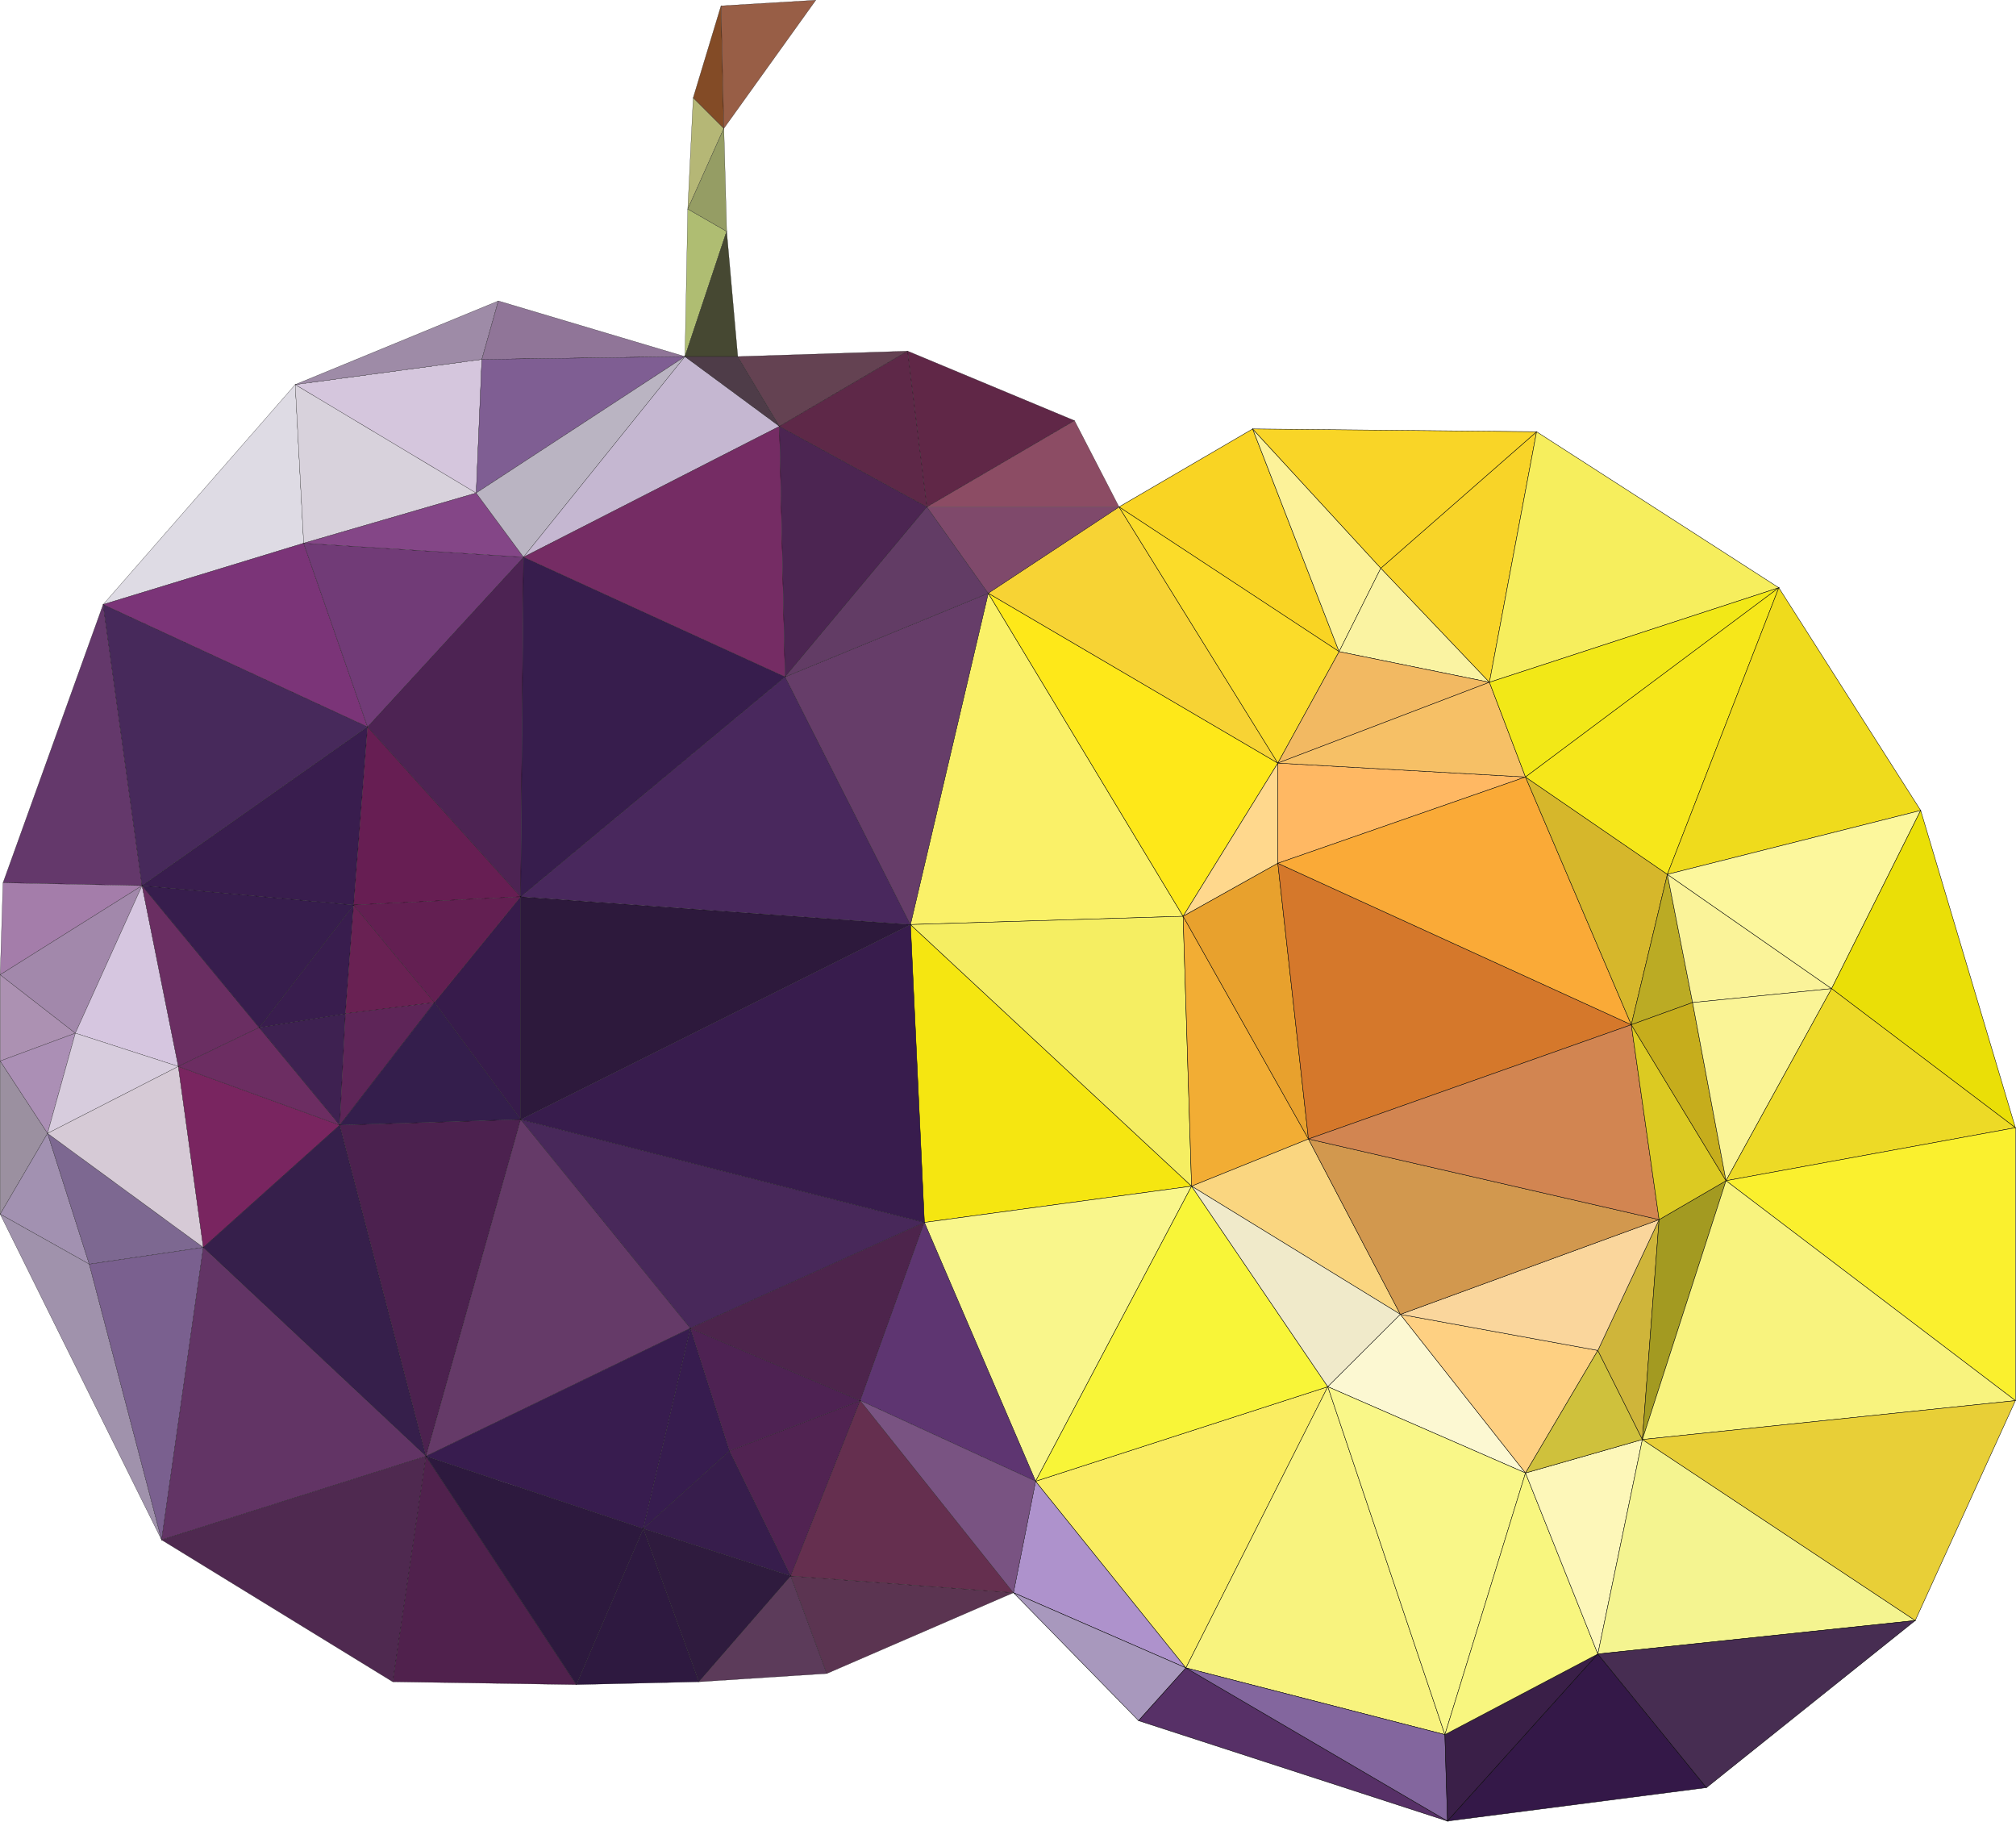
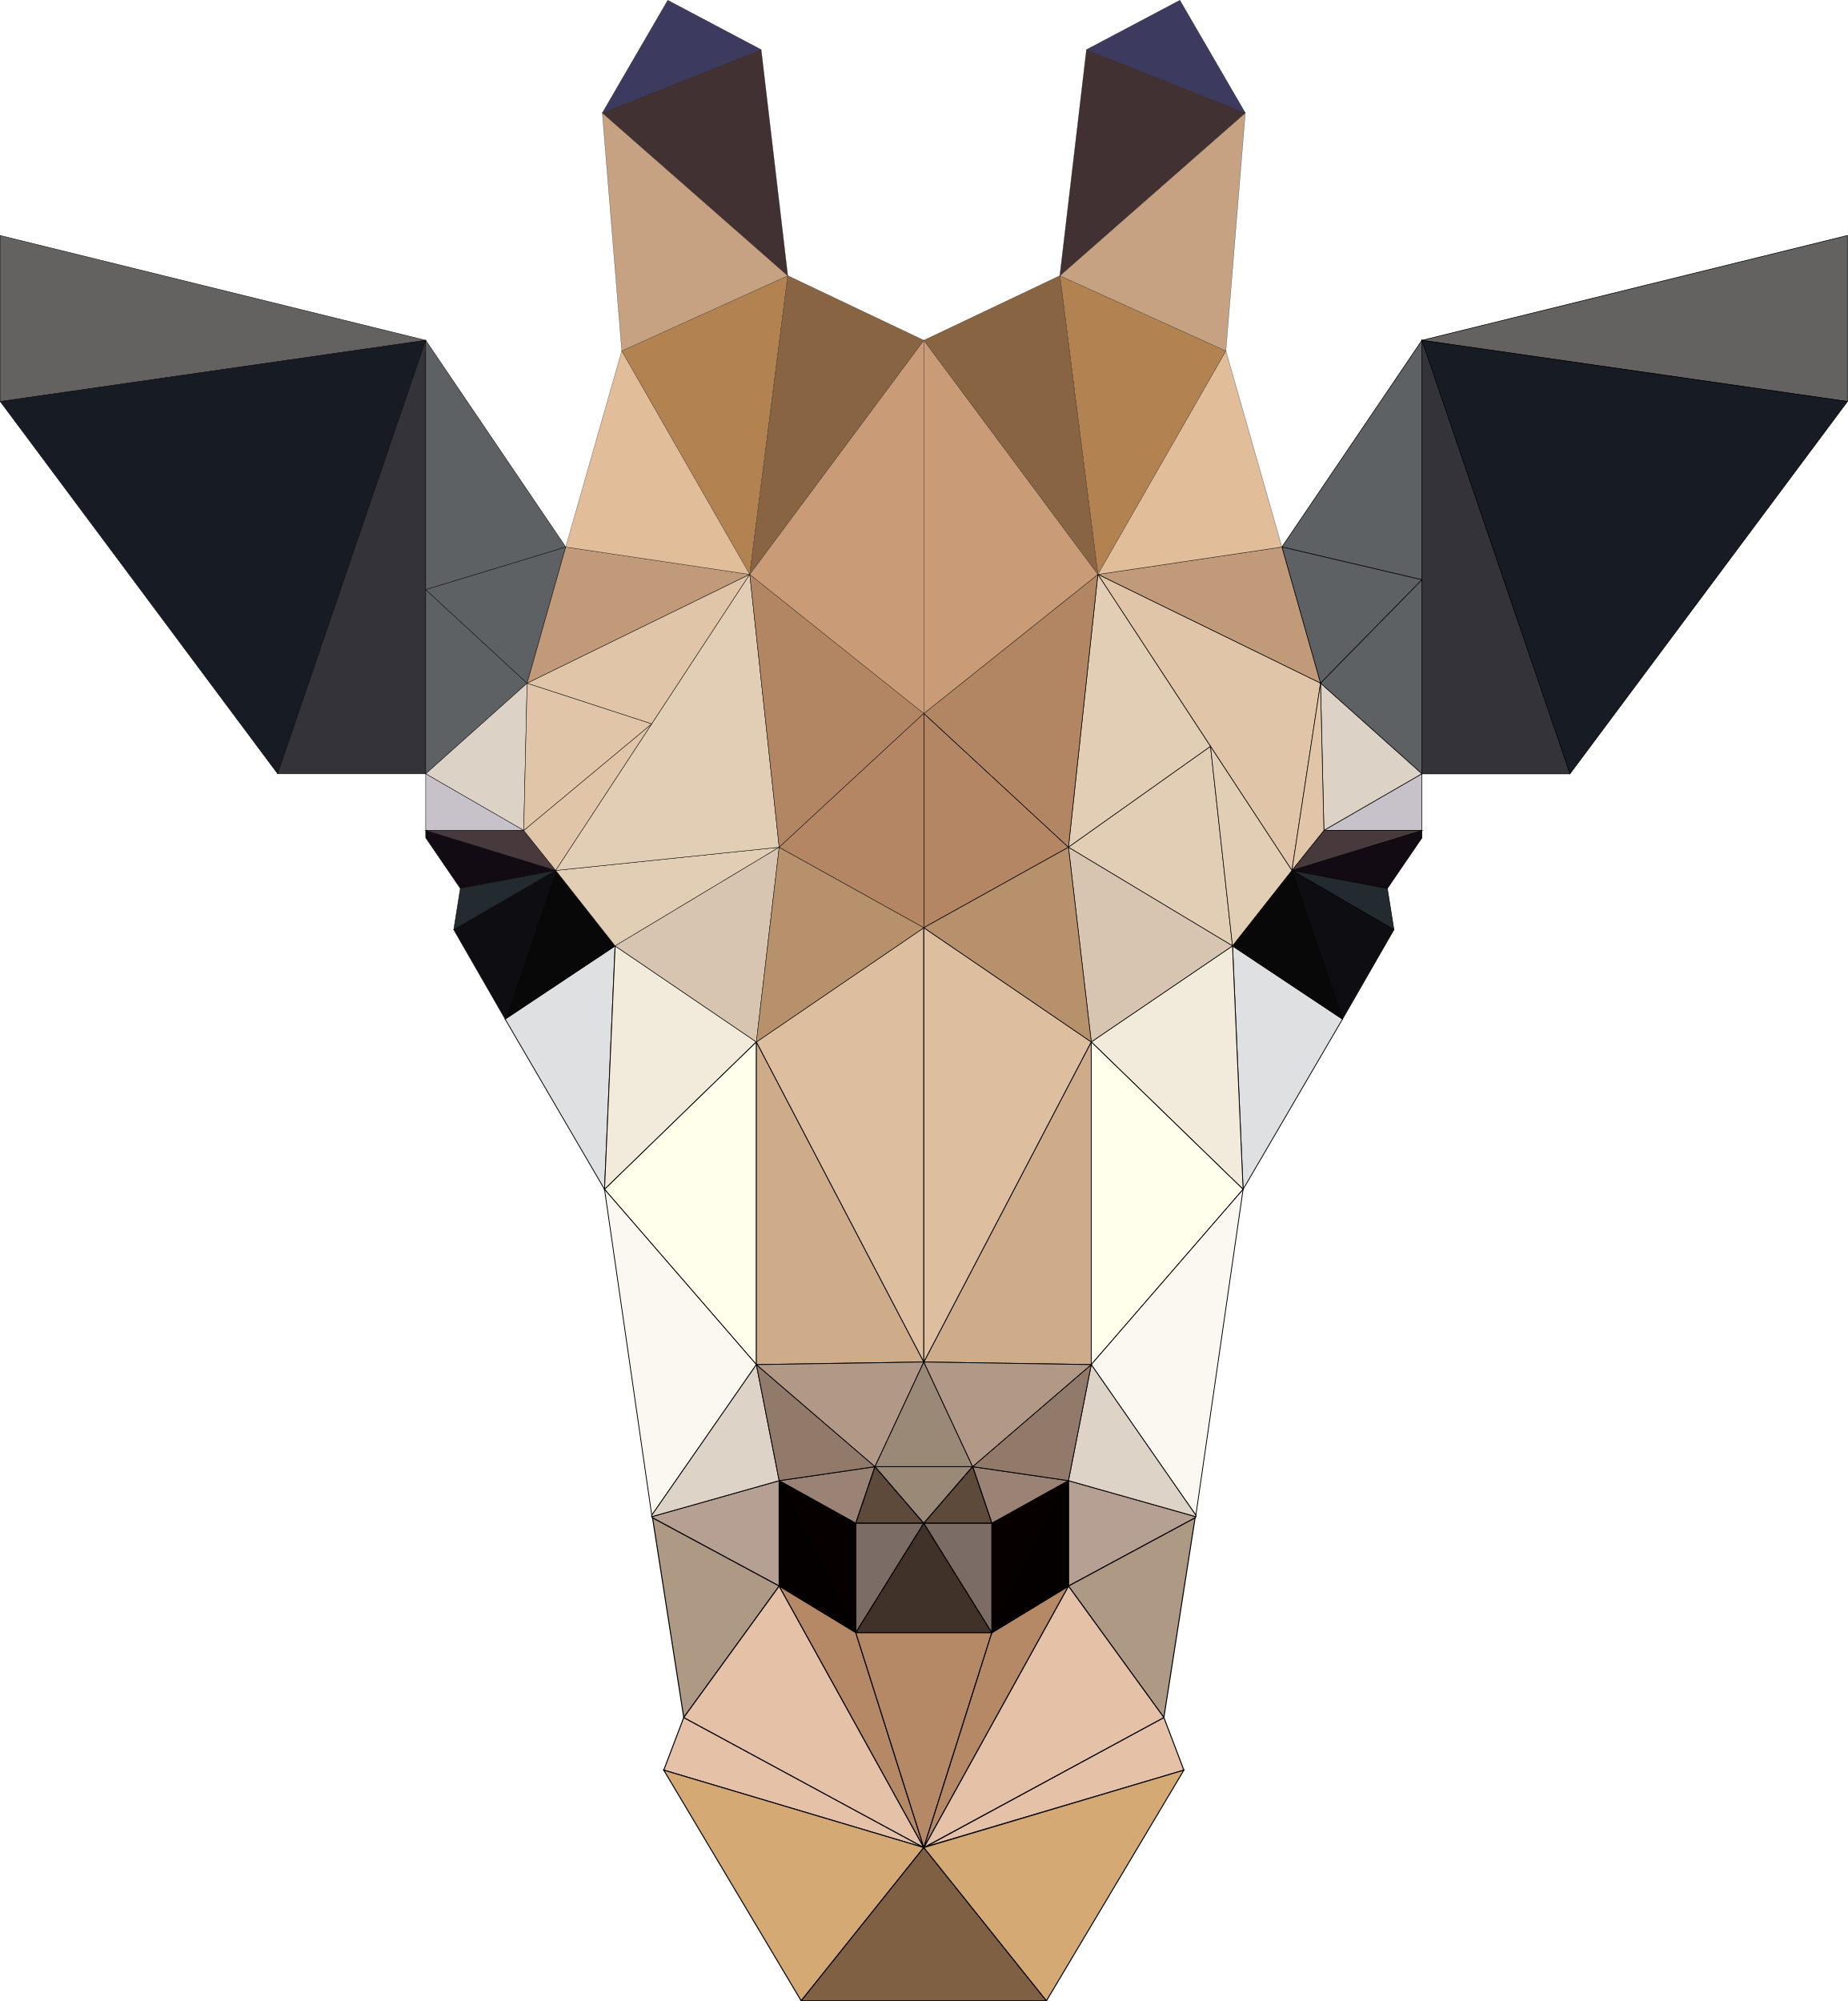
- <svg xmlns="http://www.w3.org/2000/svg" version="1.1" baseProfile="tiny" id="图层_1" x="0px" y="0px" viewBox="0 0 1000.4 903.8" xml:space="preserve">
+ <svg xmlns="http://www.w3.org/2000/svg" version="1.1" baseProfile="tiny" id="Layer_1" x="0px" y="0px" viewBox="0 0 923.6 1000.2" xml:space="preserve">
  <g>
    <g>
-       <polygon fill="#FAF168" stroke="#000000" stroke-width="0.2" stroke-miterlimit="10" points="490.4,294.3 451.8,458.7     587.1,454.6   " />
-       <polygon fill="#AE92CC" stroke="#000000" stroke-width="0.2" stroke-miterlimit="10" points="513.9,734.9 502.9,790.2     588.5,827.5   " />
-       <polygon fill="#A898BD" stroke="#000000" stroke-width="0.2" stroke-miterlimit="10" points="502.9,790.2 565,853.7 588.5,827.5       " />
-       <polygon fill="#F5E611" stroke="#000000" stroke-width="0.2" stroke-miterlimit="10" points="451.8,458.7 458.7,606.5     591.3,588.5   " />
-       <polygon fill="#F5EE62" stroke="#000000" stroke-width="0.2" stroke-miterlimit="10" points="587.1,454.6 451.8,458.7     591.3,588.5   " />
-       <polygon fill="#F9F68B" stroke="#000000" stroke-width="0.2" stroke-miterlimit="10" points="458.7,606.5 513.9,734.9     591.3,588.5   " />
-       <polygon fill="#FEE819" stroke="#000000" stroke-width="0.2" stroke-miterlimit="10" points="490.4,294.3 587.1,454.6     634.1,378.6   " />
-       <polygon fill="#FFD88D" stroke="#000000" stroke-width="0.2" stroke-miterlimit="10" points="587.1,454.6 634.1,428.3     634.1,378.6   " />
-       <polygon fill="#F7D334" stroke="#000000" stroke-width="0.2" stroke-miterlimit="10" points="555.3,251.5 490.4,294.3     634.1,378.6   " />
-       <polygon fill="#F2AD34" stroke="#000000" stroke-width="0.2" stroke-miterlimit="10" points="587.1,454.6 591.3,588.5     649.3,565.1   " />
-       <polygon fill="#E8A12D" stroke="#000000" stroke-width="0.2" stroke-miterlimit="10" points="634.1,428.3 587.1,454.6     649.3,565.1   " />
-       <polygon fill="#FAED61" stroke="#000000" stroke-width="0.2" stroke-miterlimit="10" points="513.9,734.9 588.5,827.5 658.9,688       " />
-       <polygon fill="#F8F538" stroke="#000000" stroke-width="0.2" stroke-miterlimit="10" points="591.3,588.5 513.9,734.9 658.9,688       " />
-       <polygon fill="#F9D423" stroke="#000000" stroke-width="0.2" stroke-miterlimit="10" points="621.6,212.8 555.3,251.5     664.5,323.3   " />
-       <polygon fill="#FBDC29" stroke="#000000" stroke-width="0.2" stroke-miterlimit="10" points="555.3,251.5 634.1,378.6     664.5,323.3   " />
-       <polygon fill="#FCF299" stroke="#000000" stroke-width="0.2" stroke-miterlimit="10" points="621.6,212.8 664.5,323.3     685.2,281.9   " />
-       <polygon fill="#FAD680" stroke="#000000" stroke-width="0.2" stroke-miterlimit="10" points="649.3,565.1 591.3,588.5     694.9,652.1   " />
-       <polygon fill="#F0EACA" stroke="#000000" stroke-width="0.2" stroke-miterlimit="10" points="591.3,588.5 658.9,688 694.9,652.1       " />
-       <polygon fill="#F8F37E" stroke="#000000" stroke-width="0.2" stroke-miterlimit="10" points="658.9,688 588.5,827.5 717,860.6       " />
-       <polygon fill="#573067" stroke="#000000" stroke-width="0.2" stroke-miterlimit="10" points="588.5,827.5 565,853.7 718.3,903.5       " />
-       <polygon fill="#83669E" stroke="#000000" stroke-width="0.2" stroke-miterlimit="10" points="717,860.6 588.5,827.5 718.3,903.5       " />
-       <polygon fill="#FAF3A2" stroke="#000000" stroke-width="0.2" stroke-miterlimit="10" points="685.2,281.9 664.5,323.3     739.1,338.5   " />
-       <polygon fill="#F2B962" stroke="#000000" stroke-width="0.2" stroke-miterlimit="10" points="664.5,323.3 634.1,378.6     739.1,338.5   " />
-       <polygon fill="#FFB863" stroke="#000000" stroke-width="0.2" stroke-miterlimit="10" points="634.1,378.6 634.1,428.3 757,385.5       " />
-       <polygon fill="#F6C066" stroke="#000000" stroke-width="0.2" stroke-miterlimit="10" points="739.1,338.5 634.1,378.6 757,385.5       " />
-       <polygon fill="#FCF8D2" stroke="#000000" stroke-width="0.2" stroke-miterlimit="10" points="694.9,652.1 658.9,688 757,730.8       " />
-       <polygon fill="#F9F788" stroke="#000000" stroke-width="0.2" stroke-miterlimit="10" points="658.9,688 717,860.6 757,730.8   " />
-       <polygon fill="#F8D428" stroke="#000000" stroke-width="0.2" stroke-miterlimit="10" points="685.2,281.9 739.1,338.5     762.5,214.2   " />
-       <polygon fill="#F9D527" stroke="#000000" stroke-width="0.2" stroke-miterlimit="10" points="621.6,212.8 685.2,281.9     762.5,214.2   " />
-       <polygon fill="#3A1F48" stroke="#000000" stroke-width="0.2" stroke-miterlimit="10" points="717,860.6 718.3,903.5 792.9,820.6       " />
-       <polygon fill="#F8F67F" stroke="#000000" stroke-width="0.2" stroke-miterlimit="10" points="757,730.8 717,860.6 792.9,820.6       " />
-       <polygon fill="#FED082" stroke="#000000" stroke-width="0.2" stroke-miterlimit="10" points="694.9,652.1 757,730.8 792.9,670       " />
-       <polygon fill="#D5782B" stroke="#000000" stroke-width="0.2" stroke-miterlimit="10" points="634.1,428.3 649.3,565.1     809.5,508.4   " />
-       <polygon fill="#FAAA37" stroke="#000000" stroke-width="0.2" stroke-miterlimit="10" points="757,385.5 634.1,428.3 809.5,508.4       " />
-       <polygon fill="#FDF7B9" stroke="#000000" stroke-width="0.2" stroke-miterlimit="10" points="757,730.8 792.9,820.6 815,714.2       " />
-       <polygon fill="#CFC13C" stroke="#000000" stroke-width="0.2" stroke-miterlimit="10" points="792.9,670 757,730.8 815,714.2   " />
-       <polygon fill="#CFB53A" stroke="#000000" stroke-width="0.2" stroke-miterlimit="10" points="792.9,670 815,714.2 823.3,605.1       " />
-       <polygon fill="#FAD69C" stroke="#000000" stroke-width="0.2" stroke-miterlimit="10" points="694.9,652.1 792.9,670 823.3,605.1       " />
-       <polygon fill="#D2984E" stroke="#000000" stroke-width="0.2" stroke-miterlimit="10" points="649.3,565.1 694.9,652.1     823.3,605.1   " />
-       <polygon fill="#D28551" stroke="#000000" stroke-width="0.2" stroke-miterlimit="10" points="809.5,508.4 649.3,565.1     823.3,605.1   " />
-       <polygon fill="#D6B72B" stroke="#000000" stroke-width="0.2" stroke-miterlimit="10" points="757,385.5 809.5,508.4 827.4,433.8       " />
-       <polygon fill="#BBAB24" stroke="#000000" stroke-width="0.2" stroke-miterlimit="10" points="827.4,433.8 809.5,508.4     839.9,497.4   " />
-       <polygon fill="#341848" stroke="#000000" stroke-width="0.2" stroke-miterlimit="10" points="792.9,820.6 718.3,903.5     846.8,886.9   " />
-       <polygon fill="#A39A21" stroke="#000000" stroke-width="0.2" stroke-miterlimit="10" points="823.3,605.1 815,714.2 856.5,585.8       " />
-       <polygon fill="#DCCA22" stroke="#000000" stroke-width="0.2" stroke-miterlimit="10" points="809.5,508.4 823.3,605.1     856.5,585.8   " />
-       <polygon fill="#C6AD1C" stroke="#000000" stroke-width="0.2" stroke-miterlimit="10" points="839.9,497.4 809.5,508.4     856.5,585.8   " />
-       <polygon fill="#F6EE5D" stroke="#000000" stroke-width="0.2" stroke-miterlimit="10" points="762.5,214.2 739.1,338.5     882.7,291.6   " />
-       <polygon fill="#F2E817" stroke="#000000" stroke-width="0.2" stroke-miterlimit="10" points="739.1,338.5 757,385.5 882.7,291.6       " />
-       <polygon fill="#F6E71A" stroke="#000000" stroke-width="0.2" stroke-miterlimit="10" points="757,385.5 827.4,433.8 882.7,291.6       " />
-       <polygon fill="#FAF399" stroke="#000000" stroke-width="0.2" stroke-miterlimit="10" points="827.4,433.8 839.9,497.4     908.9,490.5   " />
-       <polygon fill="#FAF496" stroke="#000000" stroke-width="0.2" stroke-miterlimit="10" points="839.9,497.4 856.5,585.8     908.9,490.5   " />
-       <polygon fill="#F4F490" stroke="#000000" stroke-width="0.2" stroke-miterlimit="10" points="815,714.2 792.9,820.6 950.4,804       " />
-       <polygon fill="#472D52" stroke="#000000" stroke-width="0.2" stroke-miterlimit="10" points="792.9,820.6 846.8,886.9 950.4,804       " />
-       <polygon fill="#EFDB1C" stroke="#000000" stroke-width="0.2" stroke-miterlimit="10" points="882.7,291.6 827.4,433.8     953.1,402.1   " />
-       <polygon fill="#FCF79C" stroke="#000000" stroke-width="0.2" stroke-miterlimit="10" points="827.4,433.8 908.9,490.5     953.1,402.1   " />
-       <polygon fill="#EADF07" stroke="#000000" stroke-width="0.2" stroke-miterlimit="10" points="953.1,402.1 908.9,490.5     1000.1,559.5   " />
-       <polygon fill="#EDDA26" stroke="#000000" stroke-width="0.2" stroke-miterlimit="10" points="908.9,490.5 856.5,585.8     1000.1,559.5   " />
-       <polygon fill="#FAF02E" stroke="#000000" stroke-width="0.2" stroke-miterlimit="10" points="1000.1,559.5 856.5,585.8     1000.1,694.9   " />
-       <polygon fill="#F8F37E" stroke="#000000" stroke-width="0.2" stroke-miterlimit="10" points="856.5,585.8 815,714.2 1000.1,694.9       " />
-       <polygon fill="#E8CF37" stroke="#000000" stroke-width="0.2" stroke-miterlimit="10" points="815,714.2 950.4,804 1000.1,694.9       " />
+       <polygon fill="#B6A093" stroke="#000000" stroke-width="0.5" stroke-miterlimit="10" points="389.5,740.1 325.8,758.1     326.2,758.7 389.5,792.8   " />
+       <polygon fill="#AE9984" stroke="#000000" stroke-width="0.5" stroke-miterlimit="10" points="326.2,758.7 341.8,858.5     389.5,792.8   " />
+       <polygon fill="#E5C1A7" stroke="#000000" stroke-width="0.5" stroke-miterlimit="10" points="341.8,858.5 331.8,884.8     461.8,923.5   " />
+       <polygon fill="#E5C1A7" stroke="#000000" stroke-width="0.5" stroke-miterlimit="10" points="389.5,792.8 341.8,858.5     461.8,923.5   " />
+       <polygon fill="#D4A974" stroke="#000000" stroke-width="0.5" stroke-miterlimit="10" points="331.8,884.8 400.5,1000.1     461.8,923.5   " />
+       <polygon fill="#7F6043" stroke="#000000" stroke-width="0.5" stroke-miterlimit="10" points="400.5,1000.1 461.8,1000.1     523.1,1000.1 461.8,923.5   " />
+       <polygon fill="#040000" stroke="#000000" stroke-width="0.5" stroke-miterlimit="10" points="389.5,740.1 389.5,792.8     427.8,816.1   " />
+       <polygon fill="#070000" stroke="#000000" stroke-width="0.5" stroke-miterlimit="10" points="427.8,761.4 389.5,740.1     427.8,816.1   " />
+       <polygon fill="#9A8375" stroke="#000000" stroke-width="0.5" stroke-miterlimit="10" points="437.4,733.1 389.5,740.1     427.8,761.4   " />
+       <polygon fill="#5D4A3B" stroke="#000000" stroke-width="0.5" stroke-miterlimit="10" points="437.4,733.1 427.8,761.4     461.8,761.4   " />
+       <polygon fill="#7B6C65" stroke="#000000" stroke-width="0.5" stroke-miterlimit="10" points="427.8,761.4 427.8,816.1     461.8,761.4   " />
+       <polygon fill="#403229" stroke="#000000" stroke-width="0.5" stroke-miterlimit="10" points="427.8,816.1 461.8,816.1     495.8,816.1 461.8,761.4   " />
+       <polygon fill="#9A8977" stroke="#000000" stroke-width="0.5" stroke-miterlimit="10" points="437.4,733.1 461.8,761.4     486.2,733.1   " />
+       <polygon fill="#B6A093" stroke="#000000" stroke-width="0.5" stroke-miterlimit="10" points="534.1,792.8 597.4,758.7     597.8,758.1 534.1,740.1   " />
+       <polygon fill="#AE9984" stroke="#000000" stroke-width="0.5" stroke-miterlimit="10" points="581.8,858.5 597.4,758.7     534.1,792.8   " />
+       <polygon fill="#E5C1A7" stroke="#000000" stroke-width="0.5" stroke-miterlimit="10" points="581.8,858.5 462.7,923.1     591.8,884.8   " />
+       <polygon fill="#E5C1A7" stroke="#000000" stroke-width="0.5" stroke-miterlimit="10" points="581.8,858.5 534.1,792.8     461.8,923.5   " />
+       <polygon fill="#D4A974" stroke="#000000" stroke-width="0.5" stroke-miterlimit="10" points="523.1,1000.1 591.8,884.8     461.8,923.5   " />
+       <polygon fill="#B58966" stroke="#000000" stroke-width="0.5" stroke-miterlimit="10" points="427.8,816.1 389.5,792.8     461.8,923.5   " />
+       <polygon fill="#B58966" stroke="#000000" stroke-width="0.5" stroke-miterlimit="10" points="495.8,816.1 461.8,816.1     427.8,816.1 461.8,923.5   " />
+       <polygon fill="#B58966" stroke="#000000" stroke-width="0.5" stroke-miterlimit="10" points="495.8,816.1 461.8,923.5     534.1,792.8   " />
+       <polygon fill="#040000" stroke="#000000" stroke-width="0.5" stroke-miterlimit="10" points="534.1,792.8 534.1,740.1     495.8,816.1   " />
+       <polygon fill="#070000" stroke="#000000" stroke-width="0.5" stroke-miterlimit="10" points="495.8,816.1 534.1,740.1     495.8,761.4   " />
+       <polygon fill="#9A8375" stroke="#000000" stroke-width="0.5" stroke-miterlimit="10" points="495.8,761.4 534.1,740.1     486.2,733.1   " />
+       <polygon fill="#5D4A3B" stroke="#000000" stroke-width="0.5" stroke-miterlimit="10" points="495.8,761.4 486.2,733.1     461.8,761.4   " />
+       <polygon fill="#7B6C65" stroke="#000000" stroke-width="0.5" stroke-miterlimit="10" points="495.8,816.1 495.8,761.4     461.8,761.4   " />
    </g>
    <g>
-       <polygon fill="#9B90A0" stroke="#000000" stroke-width="0.1" stroke-miterlimit="10" points="0.1,526.4 0.1,602.4 23.6,562.3       " />
-       <polygon fill="#AC91B2" stroke="#000000" stroke-width="0.1" stroke-miterlimit="10" points="0.1,483.6 0.1,526.4 37.4,512.6       " />
-       <polygon fill="#AB8FB5" stroke="#000000" stroke-width="0.1" stroke-miterlimit="10" points="0.1,526.4 23.6,562.3 37.4,512.6       " />
-       <polygon fill="#A291B1" stroke="#000000" stroke-width="0.1" stroke-miterlimit="10" points="23.6,562.3 0.1,602.4 44.3,627.2       " />
-       <polygon fill="#64386B" stroke="#000000" stroke-width="0.1" stroke-miterlimit="10" points="51.2,299.9 1.5,438 70.5,439.4   " />
-       <polygon fill="#A47DAA" stroke="#000000" stroke-width="0.1" stroke-miterlimit="10" points="1.5,438 0.1,483.6 70.5,439.4   " />
-       <polygon fill="#A288AB" stroke="#000000" stroke-width="0.1" stroke-miterlimit="10" points="0.1,483.6 37.4,512.6 70.5,439.4       " />
-       <polygon fill="#A092AC" stroke="#000000" stroke-width="0.1" stroke-miterlimit="10" points="44.3,627.2 0.1,602.4 80.2,764   " />
-       <polygon fill="#D6C6E0" stroke="#000000" stroke-width="0.1" stroke-miterlimit="10" points="70.5,439.4 37.4,512.6 88.5,529.1       " />
-       <polygon fill="#D7CCDD" stroke="#000000" stroke-width="0.1" stroke-miterlimit="10" points="37.4,512.6 23.6,562.3 88.5,529.1       " />
-       <polygon fill="#7D6891" stroke="#000000" stroke-width="0.1" stroke-miterlimit="10" points="23.6,562.3 44.3,627.2 100.9,618.9       " />
-       <polygon fill="#D6CAD6" stroke="#000000" stroke-width="0.1" stroke-miterlimit="10" points="88.5,529.1 23.6,562.3 100.9,618.9       " />
-       <polygon fill="#7A608F" stroke="#000000" stroke-width="0.1" stroke-miterlimit="10" points="44.3,627.2 80.2,764 100.9,618.9       " />
-       <polygon fill="#6A2E62" stroke="#000000" stroke-width="0.1" stroke-miterlimit="10" points="70.5,439.4 88.5,529.1 128.6,509.8       " />
-       <polygon fill="#DEDBE4" stroke="#000000" stroke-width="0.1" stroke-miterlimit="10" points="146.5,190.8 51.2,299.9 150.7,269.5       " />
-       <polygon fill="#792560" stroke="#000000" stroke-width="0.1" stroke-miterlimit="10" points="88.5,529.1 100.9,618.9 168.6,558.2       " />
-       <polygon fill="#6C2D62" stroke="#000000" stroke-width="0.1" stroke-miterlimit="10" points="128.6,509.8 88.5,529.1 168.6,558.2       " />
-       <polygon fill="#3E2151" stroke="#000000" stroke-width="0.1" stroke-miterlimit="10" points="128.6,509.8 168.6,558.2     171.4,502.9   " />
-       <polygon fill="#371D4D" stroke="#000000" stroke-width="0.1" stroke-miterlimit="10" points="70.5,439.4 128.6,509.8 175.5,449       " />
-       <polygon fill="#391D4E" stroke="#000000" stroke-width="0.1" stroke-miterlimit="10" points="128.6,509.8 171.4,502.9 175.5,449       " />
-       <polygon fill="#391D4E" stroke="#000000" stroke-width="0.1" stroke-miterlimit="10" points="70.5,439.4 175.5,449 182.4,360.6       " />
-       <polygon fill="#47295B" stroke="#000000" stroke-width="0.1" stroke-miterlimit="10" points="51.2,299.9 70.5,439.4 182.4,360.6       " />
-       <polygon fill="#7B3478" stroke="#000000" stroke-width="0.1" stroke-miterlimit="10" points="150.7,269.5 51.2,299.9 182.4,360.6       " />
-       <polygon fill="#361F4B" stroke="#000000" stroke-width="0.1" stroke-miterlimit="10" points="168.6,558.2 100.9,618.9     211.4,722.5   " />
-       <polygon fill="#623465" stroke="#000000" stroke-width="0.1" stroke-miterlimit="10" points="100.9,618.9 80.2,764 211.4,722.5       " />
-       <polygon fill="#4F2950" stroke="#000000" stroke-width="0.1" stroke-miterlimit="10" points="80.2,764 194.9,834.4 211.4,722.5       " />
-       <polygon fill="#692153" stroke="#000000" stroke-width="0.1" stroke-miterlimit="10" points="175.5,449 171.4,502.9 215.6,497.4       " />
-       <polygon fill="#5E2558" stroke="#000000" stroke-width="0.1" stroke-miterlimit="10" points="171.4,502.9 168.6,558.2     215.6,497.4   " />
-       <polygon fill="#D8D2DC" stroke="#000000" stroke-width="0.1" stroke-miterlimit="10" points="146.5,190.8 150.7,269.5     236.3,244.6   " />
-       <polygon fill="#D5C6DD" stroke="#000000" stroke-width="0.1" stroke-miterlimit="10" points="146.5,190.8 236.3,244.6     239.1,178.3   " />
-       <polygon fill="#9E8BA7" stroke="#000000" stroke-width="0.1" stroke-miterlimit="10" points="146.5,190.8 239.1,178.3     247.3,149.3   " />
-       <polygon fill="#4C214F" stroke="#000000" stroke-width="0.1" stroke-miterlimit="10" points="168.6,558.2 211.4,722.5     258.4,555.4   " />
-       <polygon fill="#341E4C" stroke="#000000" stroke-width="0.1" stroke-miterlimit="10" points="215.6,497.4 168.6,558.2     258.4,555.4   " />
-       <polygon fill="#371B4B" stroke="#000000" stroke-width="0.1" stroke-miterlimit="10" points="215.6,497.4 258.4,555.4     258.4,444.9   " />
-       <polygon fill="#671E53" stroke="#000000" stroke-width="0.1" stroke-miterlimit="10" points="182.4,360.6 175.5,449 258.4,444.9       " />
-       <polygon fill="#631F52" stroke="#000000" stroke-width="0.1" stroke-miterlimit="10" points="175.5,449 215.6,497.4 258.4,444.9       " />
-       <polygon fill="#4D2353" stroke="#000000" stroke-width="0.1" stroke-miterlimit="10" points="182.4,360.6 258.4,444.9     259.8,276.4   " />
-       <polygon fill="#713B77" stroke="#000000" stroke-width="0.1" stroke-miterlimit="10" points="150.7,269.5 182.4,360.6     259.8,276.4   " />
-       <polygon fill="#844687" stroke="#000000" stroke-width="0.1" stroke-miterlimit="10" points="236.3,244.6 150.7,269.5     259.8,276.4   " />
-       <polygon fill="#50214D" stroke="#000000" stroke-width="0.1" stroke-miterlimit="10" points="211.4,722.5 194.9,834.4 286,835.8       " />
-       <polygon fill="#2D193E" stroke="#000000" stroke-width="0.1" stroke-miterlimit="10" points="211.4,722.5 286,835.8 319.2,758.4       " />
-       <polygon fill="#907598" stroke="#000000" stroke-width="0.1" stroke-miterlimit="10" points="247.3,149.3 239.1,178.3     339.9,176.9   " />
-       <polygon fill="#7F5E93" stroke="#000000" stroke-width="0.1" stroke-miterlimit="10" points="239.1,178.3 236.3,244.6     339.9,176.9   " />
-       <polygon fill="#BAB4C2" stroke="#000000" stroke-width="0.1" stroke-miterlimit="10" points="236.3,244.6 259.8,276.4     339.9,176.9   " />
-       <polygon fill="#653A68" stroke="#000000" stroke-width="0.1" stroke-miterlimit="10" points="258.4,555.4 211.4,722.5 342.6,659       " />
-       <polygon fill="#381C4F" stroke="#000000" stroke-width="0.1" stroke-miterlimit="10" points="211.4,722.5 319.2,758.4 342.6,659       " />
-       <polygon fill="#2E1940" stroke="#000000" stroke-width="0.1" stroke-miterlimit="10" points="319.2,758.4 286,835.8 346.8,834.4       " />
-       <polygon fill="#B5B776" stroke="#000000" stroke-width="0.1" stroke-miterlimit="10" points="344,48.5 341.3,103.7 359.2,63.7       " />
-       <polygon fill="#834B26" stroke="#000000" stroke-width="0.1" stroke-miterlimit="10" points="357.8,2.9 344,48.5 359.2,63.7   " />
-       <polygon fill="#AFBD72" stroke="#000000" stroke-width="0.1" stroke-miterlimit="10" points="341.3,103.7 339.9,176.9     360.6,114.8   " />
-       <polygon fill="#959D64" stroke="#000000" stroke-width="0.1" stroke-miterlimit="10" points="359.2,63.7 341.3,103.7 360.6,114.8       " />
-       <polygon fill="#371C4F" stroke="#000000" stroke-width="0.1" stroke-miterlimit="10" points="342.6,659 319.2,758.4 362,719.8       " />
-       <polygon fill="#464832" stroke="#000000" stroke-width="0.1" stroke-miterlimit="10" points="360.6,114.8 339.9,176.9     366.1,176.9   " />
-       <polygon fill="#C5B7D1" stroke="#000000" stroke-width="0.1" stroke-miterlimit="10" points="339.9,176.9 259.8,276.4     386.8,211.5   " />
-       <polygon fill="#4E3C48" stroke="#000000" stroke-width="0.1" stroke-miterlimit="10" points="366.1,176.9 339.9,176.9     386.8,211.5   " />
-       <polygon fill="#371D4D" stroke="#000000" stroke-width="0.1" stroke-miterlimit="10" points="259.8,276.4 258.4,444.9     389.6,335.8   " />
-       <polygon fill="#752C64" stroke="#000000" stroke-width="0.1" stroke-miterlimit="10" points="386.8,211.5 259.8,276.4     389.6,335.8   " />
-       <polygon fill="#2F1B3E" stroke="#000000" stroke-width="0.1" stroke-miterlimit="10" points="319.2,758.4 346.8,834.4     392.4,781.9   " />
-       <polygon fill="#371D4C" stroke="#000000" stroke-width="0.1" stroke-miterlimit="10" points="362,719.8 319.2,758.4 392.4,781.9       " />
-       <polygon fill="#985E46" stroke="#000000" stroke-width="0.1" stroke-miterlimit="10" points="357.8,2.9 359.2,63.7 404.8,0.1       " />
-       <polygon fill="#5C3B5A" stroke="#000000" stroke-width="0.1" stroke-miterlimit="10" points="392.4,781.9 346.8,834.4     410.3,830.3   " />
-       <polygon fill="#512352" stroke="#000000" stroke-width="0.1" stroke-miterlimit="10" points="362,719.8 392.4,781.9 426.9,694.9       " />
-       <polygon fill="#4E2253" stroke="#000000" stroke-width="0.1" stroke-miterlimit="10" points="342.6,659 362,719.8 426.9,694.9       " />
-       <polygon fill="#644252" stroke="#000000" stroke-width="0.1" stroke-miterlimit="10" points="366.1,176.9 386.8,211.5     450.4,174.2   " />
-       <polygon fill="#2D193C" stroke="#000000" stroke-width="0.1" stroke-miterlimit="10" points="258.4,444.9 258.4,555.4     451.8,458.7   " />
-       <polygon fill="#49285D" stroke="#000000" stroke-width="0.1" stroke-miterlimit="10" points="389.6,335.8 258.4,444.9     451.8,458.7   " />
-       <polygon fill="#48285A" stroke="#000000" stroke-width="0.1" stroke-miterlimit="10" points="258.4,555.4 342.6,659 458.7,606.5       " />
-       <polygon fill="#381C4D" stroke="#000000" stroke-width="0.1" stroke-miterlimit="10" points="451.8,458.7 258.4,555.4     458.7,606.5   " />
-       <polygon fill="#4D244C" stroke="#000000" stroke-width="0.1" stroke-miterlimit="10" points="342.6,659 426.9,694.9 458.7,606.5       " />
-       <polygon fill="#4C2552" stroke="#000000" stroke-width="0.1" stroke-miterlimit="10" points="386.8,211.5 389.6,335.8 460,251.5       " />
-       <polygon fill="#5E2848" stroke="#000000" stroke-width="0.1" stroke-miterlimit="10" points="450.4,174.2 386.8,211.5 460,251.5       " />
-       <polygon fill="#663D69" stroke="#000000" stroke-width="0.1" stroke-miterlimit="10" points="389.6,335.8 451.8,458.7     490.4,294.3   " />
-       <polygon fill="#623C65" stroke="#000000" stroke-width="0.1" stroke-miterlimit="10" points="460,251.5 389.6,335.8 490.4,294.3       " />
-       <polygon fill="#5B3451" stroke="#000000" stroke-width="0.1" stroke-miterlimit="10" points="392.4,781.9 410.3,830.3     502.9,790.2   " />
-       <polygon fill="#652F4F" stroke="#000000" stroke-width="0.1" stroke-miterlimit="10" points="426.9,694.9 392.4,781.9     502.9,790.2   " />
-       <polygon fill="#5E3571" stroke="#000000" stroke-width="0.1" stroke-miterlimit="10" points="458.7,606.5 426.9,694.9     513.9,734.9   " />
-       <polygon fill="#795382" stroke="#000000" stroke-width="0.1" stroke-miterlimit="10" points="426.9,694.9 502.9,790.2     513.9,734.9   " />
-       <polygon fill="#602747" stroke="#000000" stroke-width="0.1" stroke-miterlimit="10" points="450.4,174.2 460,251.5 533.2,208.7       " />
-       <polygon fill="#7F496B" stroke="#000000" stroke-width="0.1" stroke-miterlimit="10" points="460,251.5 490.4,294.3 555.3,251.5       " />
-       <polygon fill="#8C4C64" stroke="#000000" stroke-width="0.1" stroke-miterlimit="10" points="533.2,208.7 460,251.5 555.3,251.5       " />
+       <polygon fill="#DFE0E2" stroke="#000000" stroke-width="0.4" stroke-miterlimit="10" points="252.5,509.4 302.2,594.5     307.5,472.8   " />
+       <polygon fill="#F2EBDB" stroke="#000000" stroke-width="0.4" stroke-miterlimit="10" points="307.5,472.8 302.2,594.5     378.1,520.8   " />
+       <polygon fill="#FFFFEC" stroke="#000000" stroke-width="0.4" stroke-miterlimit="10" points="378.1,520.8 302.2,594.5     378.1,682.1   " />
+       <polygon fill="#FBF8F1" stroke="#000000" stroke-width="0.4" stroke-miterlimit="10" points="302.2,594.5 325.8,757.4     378.1,682.1   " />
+       <polygon fill="#CEAC89" stroke="#000000" stroke-width="0.4" stroke-miterlimit="10" points="378.1,520.8 378.1,682.1     461.8,680.8   " />
+       <polygon fill="#DDD3C7" stroke="#000000" stroke-width="0.4" stroke-miterlimit="10" points="378.1,682.1 325.8,757.4     325.8,758.1 389.5,740.1   " />
+       <polygon fill="#917A6A" stroke="#000000" stroke-width="0.4" stroke-miterlimit="10" points="378.1,682.1 389.5,740.1     437.4,733.1   " />
+       <polygon fill="#B29887" stroke="#000000" stroke-width="0.4" stroke-miterlimit="10" points="461.8,680.8 378.1,682.1     437.4,733.1   " />
+       <polygon fill="#9A8977" stroke="#000000" stroke-width="0.4" stroke-miterlimit="10" points="486.2,733.1 461.8,680.8     437.4,733.1   " />
+       <polygon fill="#DFE0E2" stroke="#000000" stroke-width="0.4" stroke-miterlimit="10" points="621.4,594.5 671.1,509.4     616.1,472.8   " />
+       <polygon fill="#F2EBDB" stroke="#000000" stroke-width="0.4" stroke-miterlimit="10" points="545.5,520.8 621.4,594.5     616.1,472.8   " />
+       <polygon fill="#FFFFEC" stroke="#000000" stroke-width="0.4" stroke-miterlimit="10" points="545.5,682.1 621.4,594.5     545.5,520.8   " />
+       <polygon fill="#FBF8F1" stroke="#000000" stroke-width="0.4" stroke-miterlimit="10" points="597.8,757.4 621.4,594.5     545.5,682.1   " />
+       <polygon fill="#CEAC89" stroke="#000000" stroke-width="0.4" stroke-miterlimit="10" points="545.5,682.1 545.5,520.8     461.8,680.8   " />
+       <polygon fill="#DDD3C7" stroke="#000000" stroke-width="0.4" stroke-miterlimit="10" points="534.1,740.1 597.8,758.1     597.8,757.4 545.5,682.1   " />
+       <polygon fill="#917A6A" stroke="#000000" stroke-width="0.4" stroke-miterlimit="10" points="534.1,740.1 545.5,682.1     486.2,733.1   " />
+       <polygon fill="#B29887" stroke="#000000" stroke-width="0.4" stroke-miterlimit="10" points="486.2,733.1 545.5,682.1     461.8,680.8   " />
+       <polygon fill="#DDBE9F" stroke="#000000" stroke-width="0.4" stroke-miterlimit="10" points="461.8,463.7 378.1,520.8     461.8,680.8   " />
+       <polygon fill="#DDBE9F" stroke="#000000" stroke-width="0.4" stroke-miterlimit="10" points="461.8,463.7 461.8,680.8     545.5,520.8   " />
+     </g>
+     <g>
+       <polygon fill="#B48664" stroke="#000000" stroke-width="0.3" stroke-miterlimit="10" points="461.8,356.6 461.8,463.7     534.1,423.5   " />
+       <polygon fill="#636260" stroke="#000000" stroke-width="0.3" stroke-miterlimit="10" points="710.8,170.1 923.5,200.7     923.5,117.7   " />
+       <polygon fill="#171B24" stroke="#000000" stroke-width="0.3" stroke-miterlimit="10" points="710.8,170.1 784.8,386.8     923.5,200.7   " />
+       <polygon fill="#343339" stroke="#000000" stroke-width="0.3" stroke-miterlimit="10" points="710.8,386.8 784.8,386.8     710.8,170.1 710.8,358.1   " />
+       <polygon fill="#5D6164" stroke="#000000" stroke-width="0.3" stroke-miterlimit="10" points="710.8,170.1 640.8,273.4     710.8,289.8   " />
+       <polygon fill="#5D6164" stroke="#000000" stroke-width="0.3" stroke-miterlimit="10" points="640.8,273.4 660.1,341.5     710.8,289.8   " />
+       <polygon fill="#5D6164" stroke="#000000" stroke-width="0.3" stroke-miterlimit="10" points="660.1,341.5 710.8,386.8     710.8,358.1 710.8,289.8   " />
+       <polygon fill="#DCD2C6" stroke="#000000" stroke-width="0.3" stroke-miterlimit="10" points="661.8,415.1 710.8,386.8     660.1,341.5   " />
+       <polygon fill="#C7C2C9" stroke="#000000" stroke-width="0.3" stroke-miterlimit="10" points="710.8,415.1 710.8,386.8     661.8,415.1   " />
+       <polygon fill="#C19A79" stroke="#000000" stroke-width="0.3" stroke-miterlimit="10" points="640.8,273.4 548.8,287.1     660.1,341.5   " />
+       <polygon fill="#120B13" stroke="#000000" stroke-width="0.3" stroke-miterlimit="10" points="693.5,444.1 710.8,418.8     710.8,415.1 645.8,435.1   " />
+       <polygon fill="#48393C" stroke="#000000" stroke-width="0.3" stroke-miterlimit="10" points="645.8,435.1 710.8,415.1     661.8,415.1   " />
+       <polygon fill="#232A30" stroke="#000000" stroke-width="0.3" stroke-miterlimit="10" points="696.8,464.7 693.5,444.1     645.8,435.1   " />
+       <polygon fill="#0E0D12" stroke="#000000" stroke-width="0.3" stroke-miterlimit="10" points="671.1,509.4 696.8,464.7     645.8,435.1   " />
+       <polygon fill="#080808" stroke="#000000" stroke-width="0.3" stroke-miterlimit="10" points="616.1,472.8 671.1,509.4     645.8,435.1   " />
+       <polygon fill="#E0C5A8" stroke="#000000" stroke-width="0.3" stroke-miterlimit="10" points="660.1,341.5 548.8,287.1     645.8,435.1   " />
+       <polygon fill="#E0C5A8" stroke="#000000" stroke-width="0.3" stroke-miterlimit="10" points="661.8,415.1 660.1,341.5     645.8,435.1   " />
+       <polygon fill="#E2CEB5" stroke="#000000" stroke-width="0.3" stroke-miterlimit="10" points="548.8,287.1 534.1,423.5     605.1,373.1   " />
+       <polygon fill="#E2CEB5" stroke="#000000" stroke-width="0.3" stroke-miterlimit="10" points="605.1,373.1 534.1,423.5     616.1,472.8   " />
+       <polygon fill="#E2CEB5" stroke="#000000" stroke-width="0.3" stroke-miterlimit="10" points="645.8,435.1 605.1,373.1     616.1,472.8   " />
+       <polygon fill="#B28663" stroke="#000000" stroke-width="0.3" stroke-miterlimit="10" points="548.8,287.1 461.8,356.6     534.1,423.5   " />
+       <polygon fill="#D7C5B1" stroke="#000000" stroke-width="0.3" stroke-miterlimit="10" points="545.5,520.8 616.1,472.8     534.1,423.5   " />
+       <polygon fill="#B7916C" stroke="#000000" stroke-width="0.3" stroke-miterlimit="10" points="461.8,463.7 545.5,520.8     534.1,423.5   " />
+     </g>
+     <g>
+       <polygon fill="#636260" stroke="#000000" stroke-width="0.2" stroke-miterlimit="10" points="0.1,117.7 0.1,200.7 212.8,170.1       " />
+       <polygon fill="#171B24" stroke="#000000" stroke-width="0.2" stroke-miterlimit="10" points="0.1,200.7 138.8,386.8 212.8,170.1       " />
+       <polygon fill="#343339" stroke="#000000" stroke-width="0.2" stroke-miterlimit="10" points="212.8,170.1 138.8,386.8     212.8,386.8 212.8,358.1   " />
+       <polygon fill="#5D6164" stroke="#000000" stroke-width="0.2" stroke-miterlimit="10" points="212.8,294.7 212.8,358.1     212.8,386.8 263.5,341.5   " />
+       <polygon fill="#5D6164" stroke="#000000" stroke-width="0.2" stroke-miterlimit="10" points="212.8,294.7 263.5,341.5     282.8,273.4   " />
+       <polygon fill="#5D6164" stroke="#000000" stroke-width="0.2" stroke-miterlimit="10" points="282.8,273.4 212.8,170.1     212.8,294.7   " />
+       <polygon fill="#DCD2C6" stroke="#000000" stroke-width="0.2" stroke-miterlimit="10" points="263.5,341.5 212.8,386.8     261.8,415.1   " />
+       <polygon fill="#C7C2C9" stroke="#000000" stroke-width="0.2" stroke-miterlimit="10" points="212.8,415.1 261.8,415.1     212.8,386.8   " />
+       <polygon fill="#C19A79" stroke="#000000" stroke-width="0.2" stroke-miterlimit="10" points="374.8,287.1 282.8,273.4     263.5,341.5   " />
+       <polygon fill="#120B13" stroke="#000000" stroke-width="0.2" stroke-miterlimit="10" points="212.8,415.1 212.8,418.8     230.1,444.1 277.8,435.1   " />
+       <polygon fill="#48393C" stroke="#000000" stroke-width="0.2" stroke-miterlimit="10" points="261.8,415.1 212.8,415.1     277.8,435.1   " />
+       <polygon fill="#232A30" stroke="#000000" stroke-width="0.2" stroke-miterlimit="10" points="230.1,444.1 226.8,464.7     277.8,435.1   " />
+       <polygon fill="#0E0D12" stroke="#000000" stroke-width="0.2" stroke-miterlimit="10" points="226.8,464.7 252.5,509.4     277.8,435.1   " />
+       <polygon fill="#080808" stroke="#000000" stroke-width="0.2" stroke-miterlimit="10" points="277.8,435.1 252.5,509.4     307.5,472.8   " />
+       <polygon fill="#E0C5A8" stroke="#000000" stroke-width="0.2" stroke-miterlimit="10" points="261.8,415.1 277.8,435.1     325.8,361.8   " />
+       <polygon fill="#E0C5A8" stroke="#000000" stroke-width="0.2" stroke-miterlimit="10" points="263.5,341.5 261.8,415.1     325.8,361.8   " />
+       <polygon fill="#E0C5A8" stroke="#000000" stroke-width="0.2" stroke-miterlimit="10" points="263.5,341.5 325.8,361.8     374.8,287.1   " />
+       <polygon fill="#E2CEB5" stroke="#000000" stroke-width="0.2" stroke-miterlimit="10" points="277.8,435.1 307.5,472.8     389.5,423.5   " />
+       <polygon fill="#E2CEB5" stroke="#000000" stroke-width="0.2" stroke-miterlimit="10" points="389.5,423.5 374.8,287.1     277.8,435.1   " />
+       <polygon fill="#B28663" stroke="#000000" stroke-width="0.2" stroke-miterlimit="10" points="461.8,356.6 374.8,287.1     389.5,423.5   " />
+       <polygon fill="#D7C5B1" stroke="#000000" stroke-width="0.2" stroke-miterlimit="10" points="307.5,472.8 378.1,520.8     389.5,423.5   " />
+       <polygon fill="#B7916C" stroke="#000000" stroke-width="0.2" stroke-miterlimit="10" points="389.5,423.5 378.1,520.8     461.8,463.7   " />
+       <polygon fill="#B48664" stroke="#000000" stroke-width="0.2" stroke-miterlimit="10" points="461.8,356.6 389.5,423.5     461.8,463.7   " />
+     </g>
+     <g>
+       <polygon fill="#C99B77" stroke="#000000" stroke-width="0.1" stroke-miterlimit="10" points="461.8,170.1 461.8,356.6     548.8,287.1   " />
+       <polygon fill="#C99B77" stroke="#000000" stroke-width="0.1" stroke-miterlimit="10" points="461.8,170.1 374.8,287.1     461.8,356.6   " />
+       <polygon fill="#E1BD99" stroke="#000000" stroke-width="0.1" stroke-miterlimit="10" points="310.8,175.4 282.8,273.4     374.8,287.1   " />
+       <polygon fill="#B28251" stroke="#000000" stroke-width="0.1" stroke-miterlimit="10" points="393.8,137.8 310.8,175.4     374.8,287.1   " />
+       <polygon fill="#886442" stroke="#000000" stroke-width="0.1" stroke-miterlimit="10" points="461.8,170.1 393.8,137.8     374.8,287.1   " />
+       <polygon fill="#C6A282" stroke="#000000" stroke-width="0.1" stroke-miterlimit="10" points="301.1,56.4 310.8,175.4 393.8,137.8       " />
+       <polygon fill="#413132" stroke="#000000" stroke-width="0.1" stroke-miterlimit="10" points="380.5,24.8 301.1,56.4 393.8,137.8       " />
+       <polygon fill="#3C3A5F" stroke="#000000" stroke-width="0.1" stroke-miterlimit="10" points="333.8,0.1 301.1,56.4 380.5,24.8       " />
+       <polygon fill="#E1BD99" stroke="#000000" stroke-width="0.1" stroke-miterlimit="10" points="640.8,273.4 612.8,175.4     548.8,287.1   " />
+       <polygon fill="#B28251" stroke="#000000" stroke-width="0.1" stroke-miterlimit="10" points="612.8,175.4 529.8,137.8     548.8,287.1   " />
+       <polygon fill="#886442" stroke="#000000" stroke-width="0.1" stroke-miterlimit="10" points="529.8,137.8 461.8,170.1     548.8,287.1   " />
+       <polygon fill="#C6A282" stroke="#000000" stroke-width="0.1" stroke-miterlimit="10" points="622.5,56.4 529.8,137.8 612.8,175.4       " />
+       <polygon fill="#413132" stroke="#000000" stroke-width="0.1" stroke-miterlimit="10" points="543.1,24.8 529.8,137.8 622.5,56.4       " />
+       <polygon fill="#3C3A5F" stroke="#000000" stroke-width="0.1" stroke-miterlimit="10" points="589.8,0.1 543.1,24.8 622.5,56.4       " />
    </g>
  </g>
</svg>
